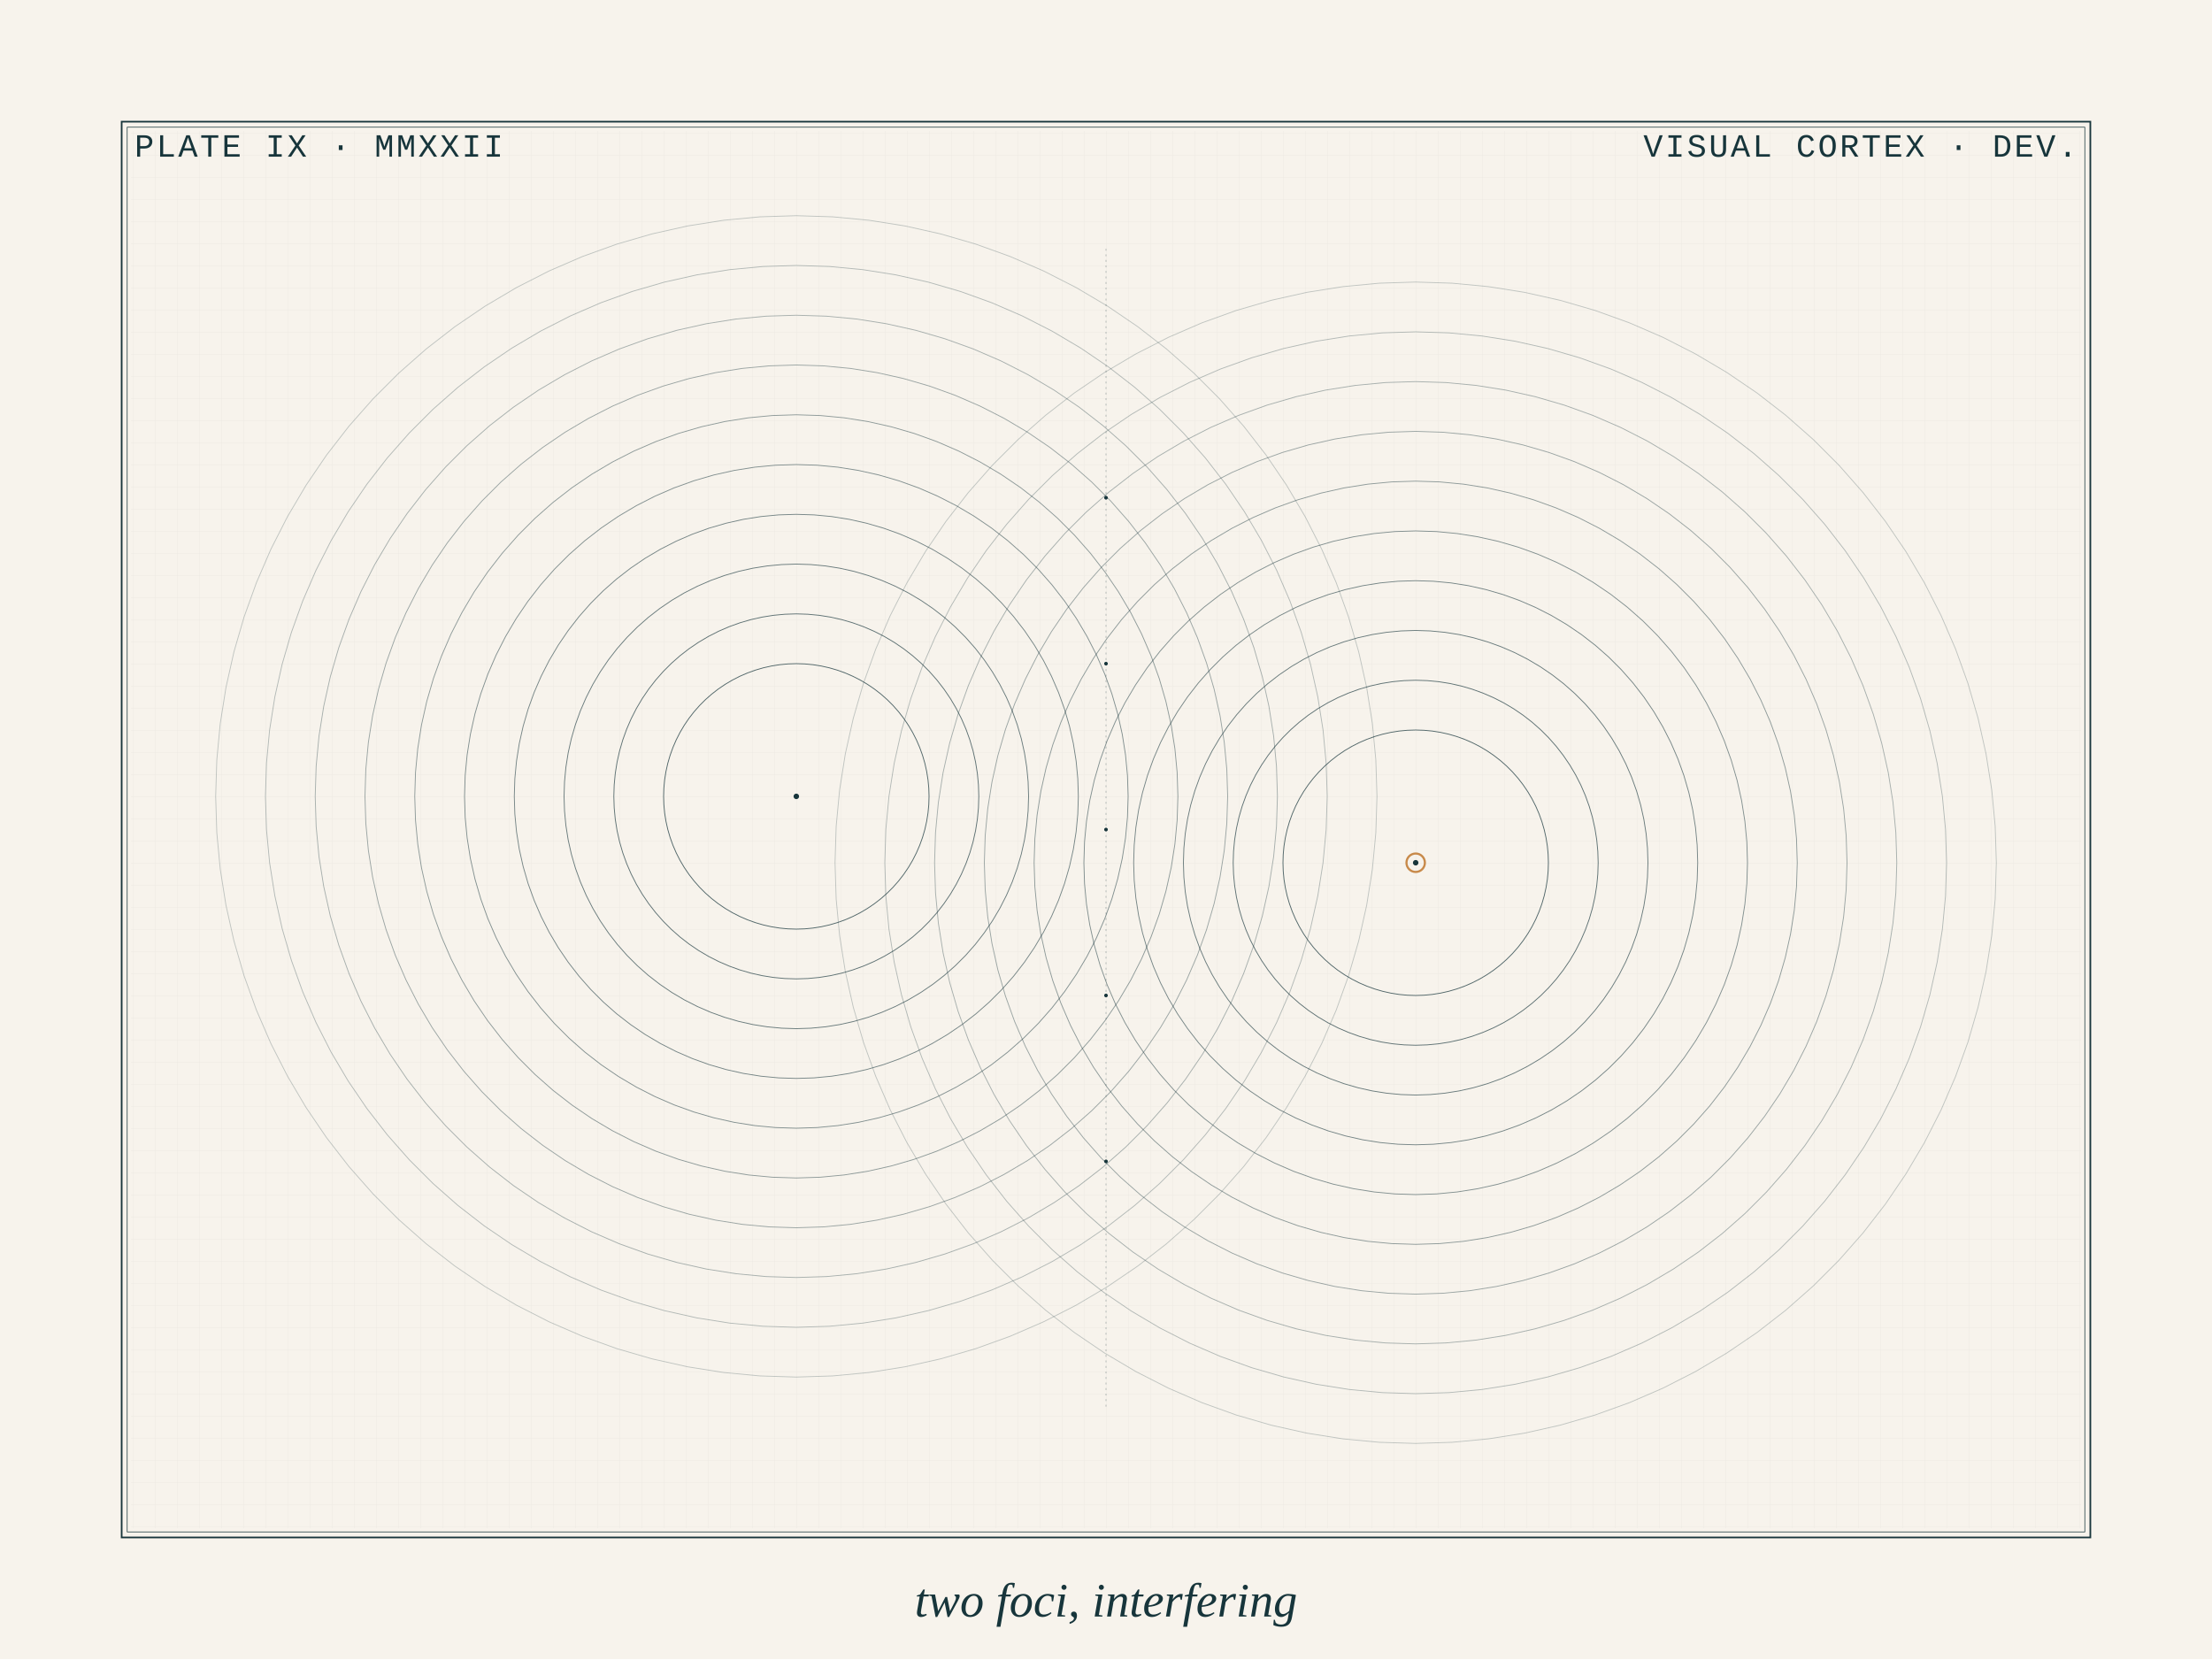
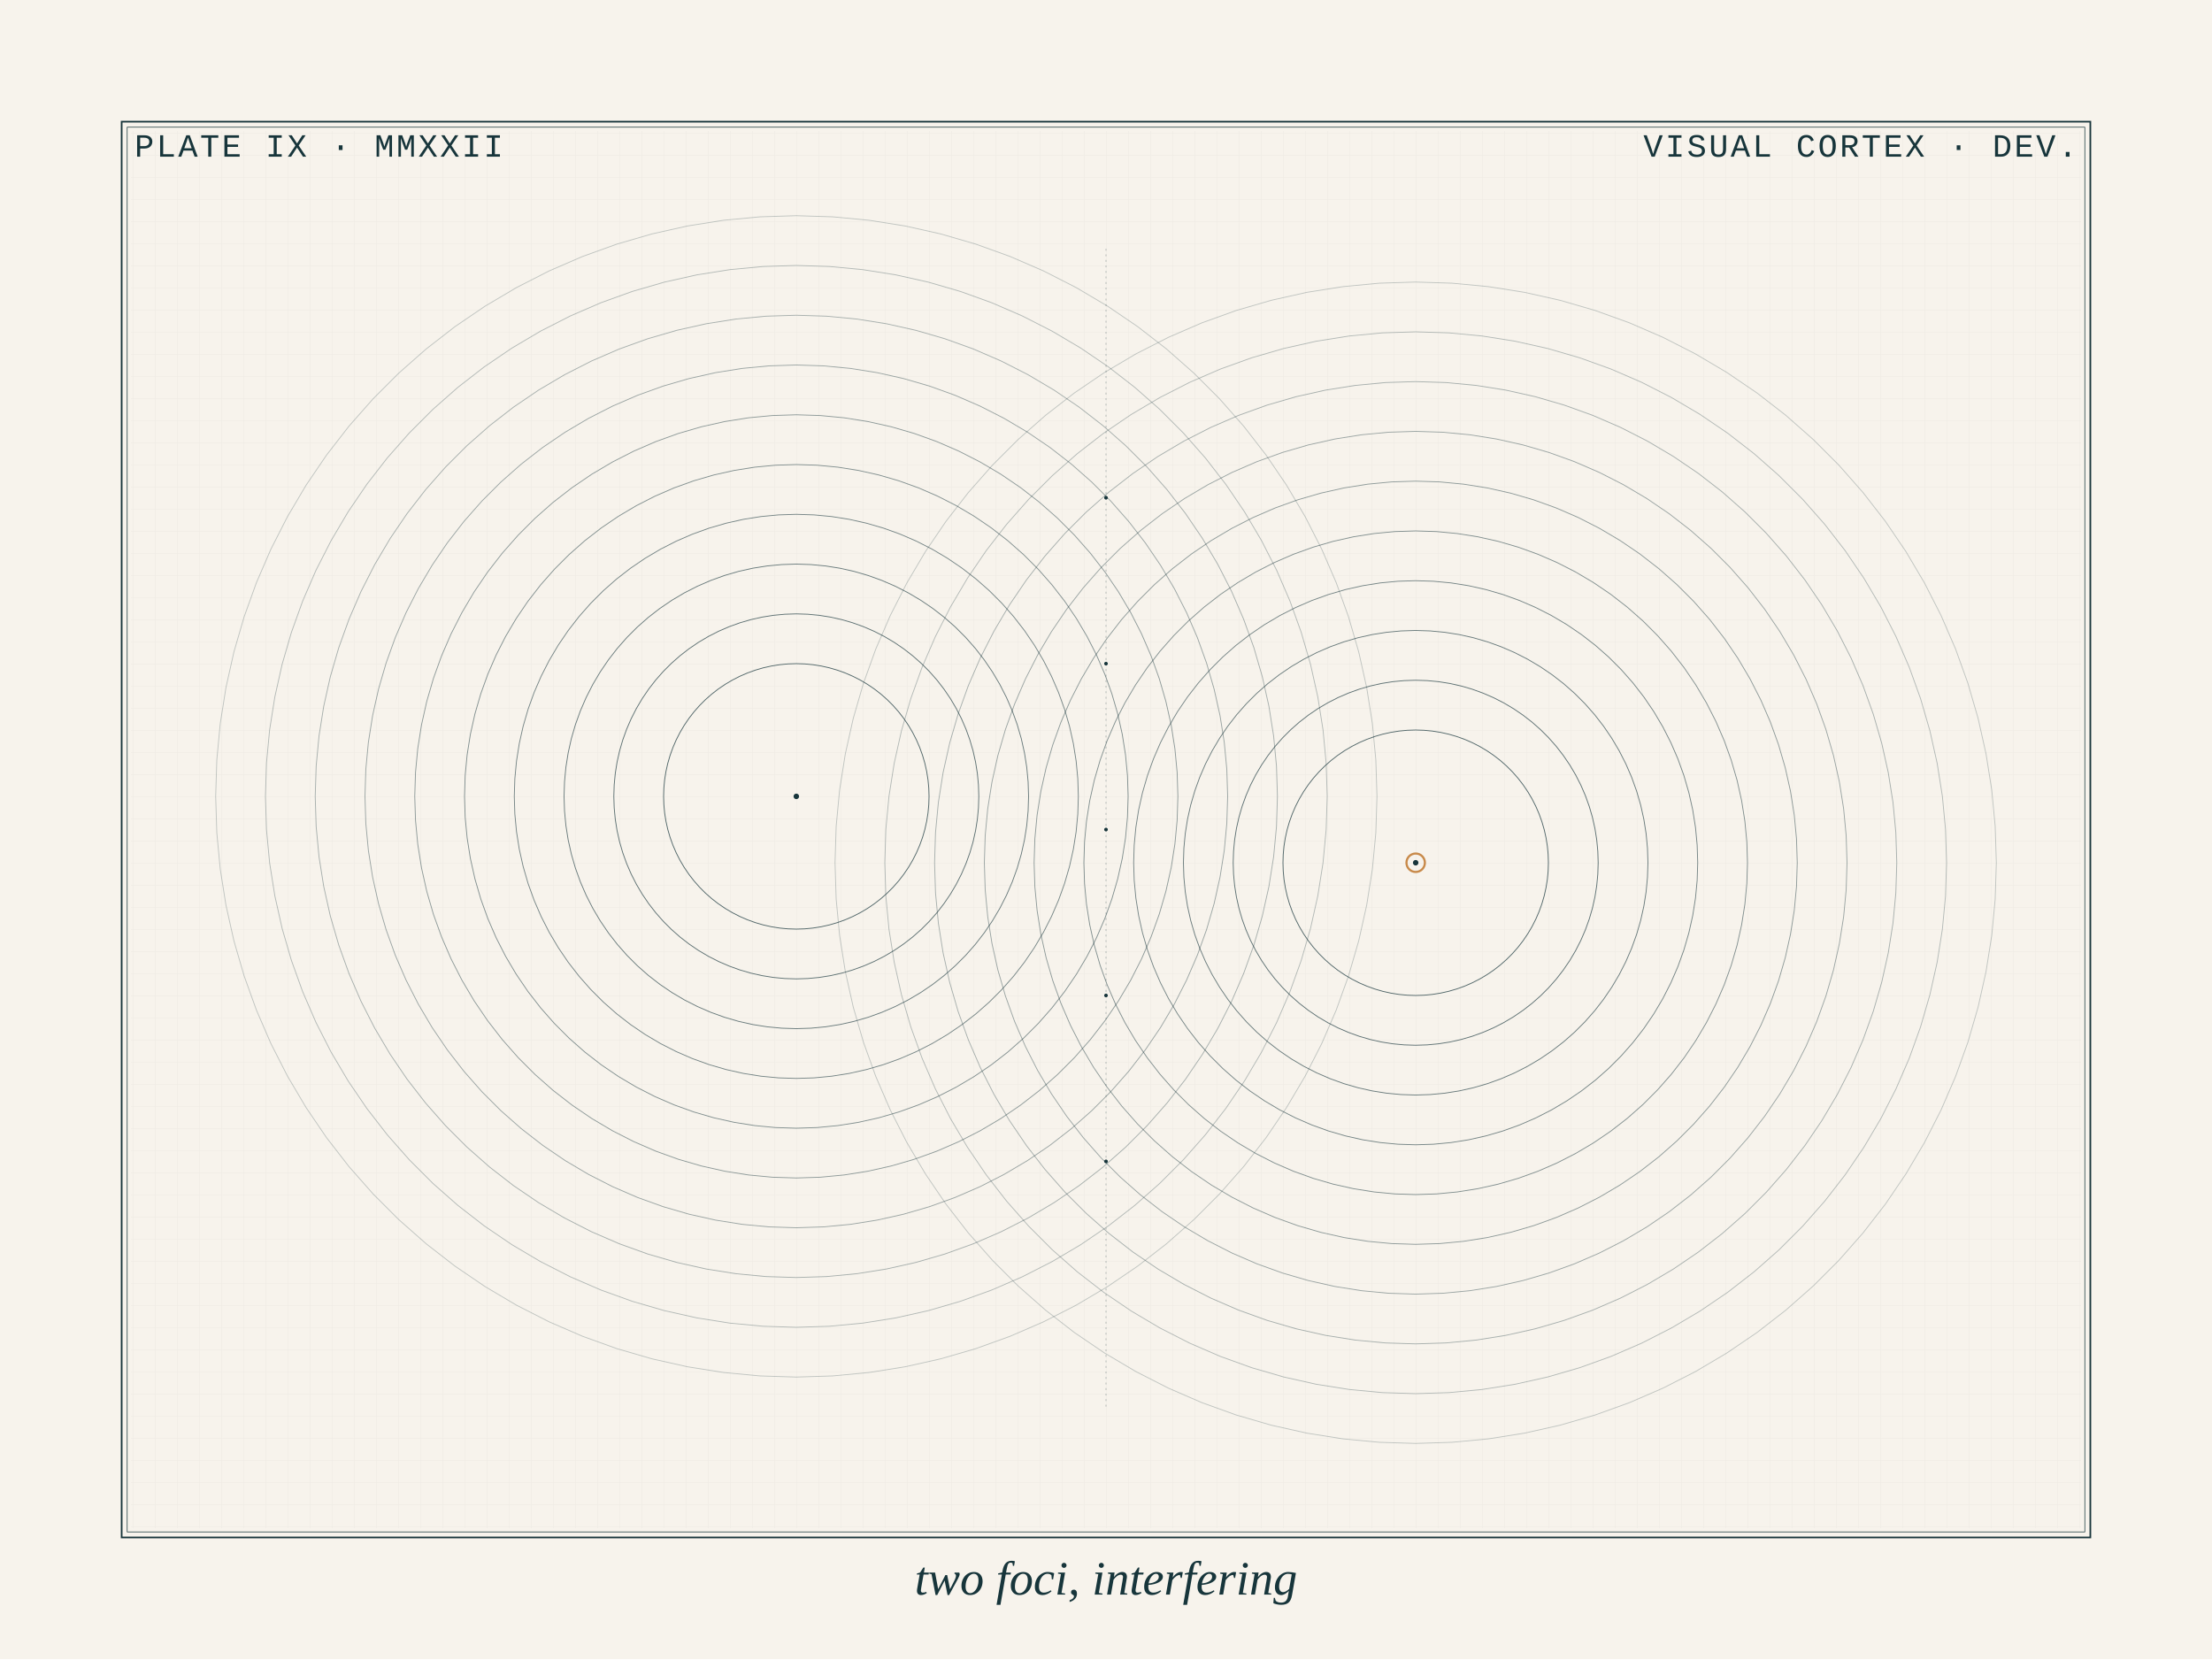
<svg xmlns="http://www.w3.org/2000/svg" viewBox="0 0 2400 1800" preserveAspectRatio="xMidYMid meet" style="background:#f7f3ec">
  <defs>
    <pattern id="ap-grid-p8" width="24" height="24" patternUnits="userSpaceOnUse">
      <path d="M24 0H0v24" fill="none" stroke="#17353b" stroke-width="0.63" opacity="0.07" />
    </pattern>
    <clipPath id="ap-clip-p8">
      <rect x="142" y="142" width="2116" height="1516" />
    </clipPath>
  </defs>
  <rect x="0" y="0" width="2400" height="1800" fill="#f7f3ec" />
  <rect x="132" y="132" width="2136" height="1536" fill="none" stroke="#17353b" stroke-width="1.8" />
  <rect x="138" y="138" width="2124" height="1524" fill="none" stroke="#17353b" stroke-width="0.72" />
  <rect x="142" y="142" width="2116" height="1516" fill="url(#ap-grid-p8)" />
  <g clip-path="url(#ap-clip-p8)">
    <polygon points="1008,864 1007.716,873.042 1006.865,882.048 1005.449,890.983 1003.476,899.811 1000.952,908.498 997.888,917.01 994.295,925.312 990.188,933.373 985.583,941.159 980.498,948.641 974.954,955.789 968.971,962.575 962.575,968.971 955.789,974.954 948.641,980.498 941.159,985.583 933.373,990.188 925.312,994.295 917.01,997.888 908.498,1000.952 899.811,1003.476 890.983,1005.449 882.048,1006.865 873.042,1007.716 864,1008 854.958,1007.716 845.952,1006.865 837.017,1005.449 828.189,1003.476 819.502,1000.952 810.99,997.888 802.688,994.295 794.627,990.188 786.841,985.583 779.359,980.498 772.211,974.954 765.425,968.971 759.029,962.575 753.046,955.789 747.502,948.641 742.417,941.159 737.812,933.373 733.705,925.312 730.112,917.01 727.048,908.498 724.524,899.811 722.551,890.983 721.135,882.048 720.284,873.042 720,864 720.284,854.958 721.135,845.952 722.551,837.017 724.524,828.189 727.048,819.502 730.112,810.99 733.705,802.688 737.812,794.627 742.417,786.841 747.502,779.359 753.046,772.211 759.029,765.425 765.425,759.029 772.211,753.046 779.359,747.502 786.841,742.417 794.627,737.812 802.688,733.705 810.99,730.112 819.502,727.048 828.189,724.524 837.017,722.551 845.952,721.135 854.958,720.284 864,720 873.042,720.284 882.048,721.135 890.983,722.551 899.811,724.524 908.498,727.048 917.01,730.112 925.312,733.705 933.373,737.812 941.159,742.417 948.641,747.502 955.789,753.046 962.575,759.029 968.971,765.425 974.954,772.211 980.498,779.359 985.583,786.841 990.188,794.627 994.295,802.688 997.888,810.99 1000.952,819.502 1003.476,828.189 1005.449,837.017 1006.865,845.952 1007.716,854.958" fill="none" stroke="#17353b" stroke-width="0.9" opacity="0.745" />
    <polygon points="1062,864 1061.609,876.433 1060.439,888.816 1058.493,901.102 1055.779,913.241 1052.309,925.185 1048.096,936.889 1043.156,948.304 1037.509,959.387 1031.177,970.094 1024.185,980.381 1016.562,990.21 1008.336,999.54 999.54,1008.336 990.21,1016.562 980.381,1024.185 970.094,1031.177 959.387,1037.509 948.304,1043.156 936.889,1048.096 925.185,1052.309 913.241,1055.779 901.102,1058.493 888.816,1060.439 876.433,1061.609 864,1062 851.567,1061.609 839.184,1060.439 826.898,1058.493 814.759,1055.779 802.815,1052.309 791.111,1048.096 779.696,1043.156 768.613,1037.509 757.906,1031.177 747.619,1024.185 737.79,1016.562 728.46,1008.336 719.664,999.54 711.438,990.21 703.815,980.381 696.823,970.094 690.491,959.387 684.844,948.304 679.904,936.889 675.691,925.185 672.221,913.241 669.507,901.102 667.561,888.816 666.391,876.433 666,864 666.391,851.567 667.561,839.184 669.507,826.898 672.221,814.759 675.691,802.815 679.904,791.111 684.844,779.696 690.491,768.613 696.823,757.906 703.815,747.619 711.438,737.79 719.664,728.46 728.46,719.664 737.79,711.438 747.619,703.815 757.906,696.823 768.613,690.491 779.696,684.844 791.111,679.904 802.815,675.691 814.759,672.221 826.898,669.507 839.184,667.561 851.567,666.391 864,666 876.433,666.391 888.816,667.561 901.102,669.507 913.241,672.221 925.185,675.691 936.889,679.904 948.304,684.844 959.387,690.491 970.094,696.823 980.381,703.815 990.21,711.438 999.54,719.664 1008.336,728.46 1016.562,737.79 1024.185,747.619 1031.177,757.906 1037.509,768.613 1043.156,779.696 1048.096,791.111 1052.309,802.815 1055.779,814.759 1058.493,826.898 1060.439,839.184 1061.609,851.567" fill="none" stroke="#17353b" stroke-width="0.9" opacity="0.69" />
    <polygon points="1116,864 1115.503,879.823 1114.013,895.584 1111.536,911.22 1108.083,926.67 1103.666,941.872 1098.304,956.767 1092.016,971.296 1084.829,985.402 1076.771,999.028 1067.872,1012.122 1058.169,1024.631 1047.7,1036.506 1036.506,1047.7 1024.631,1058.169 1012.122,1067.872 999.028,1076.771 985.402,1084.829 971.296,1092.016 956.767,1098.304 941.872,1103.666 926.67,1108.083 911.22,1111.536 895.584,1114.013 879.823,1115.503 864,1116 848.177,1115.503 832.416,1114.013 816.78,1111.536 801.33,1108.083 786.128,1103.666 771.233,1098.304 756.704,1092.016 742.598,1084.829 728.972,1076.771 715.878,1067.872 703.369,1058.169 691.494,1047.7 680.3,1036.506 669.831,1024.631 660.128,1012.122 651.229,999.028 643.171,985.402 635.984,971.296 629.696,956.767 624.334,941.872 619.917,926.67 616.464,911.22 613.987,895.584 612.497,879.823 612,864 612.497,848.177 613.987,832.416 616.464,816.78 619.917,801.33 624.334,786.128 629.696,771.233 635.984,756.704 643.171,742.598 651.229,728.972 660.128,715.878 669.831,703.369 680.3,691.494 691.494,680.3 703.369,669.831 715.878,660.128 728.972,651.229 742.598,643.171 756.704,635.984 771.233,629.696 786.128,624.334 801.33,619.917 816.78,616.464 832.416,613.987 848.177,612.497 864,612 879.823,612.497 895.584,613.987 911.22,616.464 926.67,619.917 941.872,624.334 956.767,629.696 971.296,635.984 985.402,643.171 999.028,651.229 1012.122,660.128 1024.631,669.831 1036.506,680.3 1047.7,691.494 1058.169,703.369 1067.872,715.878 1076.771,728.972 1084.829,742.598 1092.016,756.704 1098.304,771.233 1103.666,786.128 1108.083,801.33 1111.536,816.78 1114.013,832.416 1115.503,848.177" fill="none" stroke="#17353b" stroke-width="0.9" opacity="0.635" />
    <polygon points="1170,864 1169.396,883.214 1167.587,902.352 1164.58,921.339 1160.386,940.099 1155.023,958.559 1148.512,976.646 1140.877,994.288 1132.15,1011.417 1122.364,1027.963 1111.559,1043.862 1099.777,1059.052 1087.064,1073.471 1073.471,1087.064 1059.052,1099.777 1043.862,1111.559 1027.963,1122.364 1011.417,1132.15 994.288,1140.877 976.646,1148.512 958.559,1155.023 940.099,1160.386 921.339,1164.58 902.352,1167.587 883.214,1169.396 864,1170 844.786,1169.396 825.648,1167.587 806.661,1164.58 787.901,1160.386 769.441,1155.023 751.354,1148.512 733.712,1140.877 716.583,1132.15 700.037,1122.364 684.138,1111.559 668.948,1099.777 654.529,1087.064 640.936,1073.471 628.223,1059.052 616.441,1043.862 605.636,1027.963 595.85,1011.417 587.123,994.288 579.488,976.646 572.977,958.559 567.614,940.099 563.42,921.339 560.413,902.352 558.604,883.214 558,864 558.604,844.786 560.413,825.648 563.42,806.661 567.614,787.901 572.977,769.441 579.488,751.354 587.123,733.712 595.85,716.583 605.636,700.037 616.441,684.138 628.223,668.948 640.936,654.529 654.529,640.936 668.948,628.223 684.138,616.441 700.037,605.636 716.583,595.85 733.712,587.123 751.354,579.488 769.441,572.977 787.901,567.614 806.661,563.42 825.648,560.413 844.786,558.604 864,558 883.214,558.604 902.352,560.413 921.339,563.42 940.099,567.614 958.559,572.977 976.646,579.488 994.288,587.123 1011.417,595.85 1027.963,605.636 1043.862,616.441 1059.052,628.223 1073.471,640.936 1087.064,654.529 1099.777,668.948 1111.559,684.138 1122.364,700.037 1132.15,716.583 1140.877,733.712 1148.512,751.354 1155.023,769.441 1160.386,787.901 1164.58,806.661 1167.587,825.648 1169.396,844.786" fill="none" stroke="#17353b" stroke-width="0.9" opacity="0.58" />
    <polygon points="1224,864 1223.29,886.605 1221.161,909.12 1217.623,931.457 1212.69,953.528 1206.38,975.246 1198.72,996.525 1189.738,1017.281 1179.47,1037.431 1167.958,1056.898 1155.246,1075.603 1141.385,1093.473 1126.429,1110.437 1110.437,1126.429 1093.473,1141.385 1075.603,1155.246 1056.898,1167.958 1037.431,1179.47 1017.281,1189.738 996.525,1198.72 975.246,1206.38 953.528,1212.69 931.457,1217.623 909.12,1221.161 886.605,1223.29 864,1224 841.395,1223.29 818.88,1221.161 796.543,1217.623 774.472,1212.69 752.754,1206.38 731.475,1198.72 710.719,1189.738 690.569,1179.47 671.102,1167.958 652.397,1155.246 634.527,1141.385 617.563,1126.429 601.571,1110.437 586.615,1093.473 572.754,1075.603 560.042,1056.898 548.53,1037.431 538.262,1017.281 529.28,996.525 521.62,975.246 515.31,953.528 510.377,931.457 506.839,909.12 504.71,886.605 504,864 504.71,841.395 506.839,818.88 510.377,796.543 515.31,774.472 521.62,752.754 529.28,731.475 538.262,710.719 548.53,690.569 560.042,671.102 572.754,652.397 586.615,634.527 601.571,617.563 617.563,601.571 634.527,586.615 652.397,572.754 671.102,560.042 690.569,548.53 710.719,538.262 731.475,529.28 752.754,521.62 774.472,515.31 796.543,510.377 818.88,506.839 841.395,504.71 864,504 886.605,504.71 909.12,506.839 931.457,510.377 953.528,515.31 975.246,521.62 996.525,529.28 1017.281,538.262 1037.431,548.53 1056.898,560.042 1075.603,572.754 1093.473,586.615 1110.437,601.571 1126.429,617.563 1141.385,634.527 1155.246,652.397 1167.958,671.102 1179.47,690.569 1189.738,710.719 1198.72,731.475 1206.38,752.754 1212.69,774.472 1217.623,796.543 1221.161,818.88 1223.29,841.395" fill="none" stroke="#17353b" stroke-width="0.9" opacity="0.525" />
    <polygon points="1278,864 1277.183,889.995 1274.735,915.888 1270.667,941.576 1264.993,966.958 1257.737,991.933 1248.927,1016.404 1238.598,1040.273 1226.791,1063.446 1213.552,1085.832 1198.933,1107.343 1182.992,1127.894 1165.793,1147.403 1147.403,1165.793 1127.894,1182.992 1107.343,1198.933 1085.832,1213.552 1063.446,1226.791 1040.273,1238.598 1016.404,1248.927 991.933,1257.737 966.958,1264.993 941.576,1270.667 915.888,1274.735 889.995,1277.183 864,1278 838.005,1277.183 812.112,1274.735 786.424,1270.667 761.042,1264.993 736.067,1257.737 711.596,1248.927 687.727,1238.598 664.554,1226.791 642.168,1213.552 620.657,1198.933 600.106,1182.992 580.597,1165.793 562.207,1147.403 545.008,1127.894 529.067,1107.343 514.448,1085.832 501.209,1063.446 489.402,1040.273 479.073,1016.404 470.263,991.933 463.007,966.958 457.333,941.576 453.265,915.888 450.817,889.995 450,864 450.817,838.005 453.265,812.112 457.333,786.424 463.007,761.042 470.263,736.067 479.073,711.596 489.402,687.727 501.209,664.554 514.448,642.168 529.067,620.657 545.008,600.106 562.207,580.597 580.597,562.207 600.106,545.008 620.657,529.067 642.168,514.448 664.554,501.209 687.727,489.402 711.596,479.073 736.067,470.263 761.042,463.007 786.424,457.333 812.112,453.265 838.005,450.817 864,450 889.995,450.817 915.888,453.265 941.576,457.333 966.958,463.007 991.933,470.263 1016.404,479.073 1040.273,489.402 1063.446,501.209 1085.832,514.448 1107.343,529.067 1127.894,545.008 1147.403,562.207 1165.793,580.597 1182.992,600.106 1198.933,620.657 1213.552,642.168 1226.791,664.554 1238.598,687.727 1248.927,711.596 1257.737,736.067 1264.993,761.042 1270.667,786.424 1274.735,812.112 1277.183,838.005" fill="none" stroke="#17353b" stroke-width="0.9" opacity="0.47" />
    <polygon points="1332,864 1331.077,893.386 1328.31,922.656 1323.71,951.694 1317.297,980.387 1309.094,1008.62 1299.135,1036.282 1287.459,1063.265 1274.112,1089.461 1259.145,1114.767 1242.62,1139.083 1224.6,1162.314 1205.157,1184.368 1184.368,1205.157 1162.314,1224.6 1139.083,1242.62 1114.767,1259.145 1089.461,1274.112 1063.265,1287.459 1036.282,1299.135 1008.62,1309.094 980.387,1317.297 951.694,1323.71 922.656,1328.31 893.386,1331.077 864,1332 834.614,1331.077 805.344,1328.31 776.306,1323.71 747.613,1317.297 719.38,1309.094 691.718,1299.135 664.735,1287.459 638.539,1274.112 613.233,1259.145 588.917,1242.62 565.686,1224.6 543.632,1205.157 522.843,1184.368 503.4,1162.314 485.38,1139.083 468.855,1114.767 453.888,1089.461 440.541,1063.265 428.865,1036.282 418.906,1008.62 410.703,980.387 404.29,951.694 399.69,922.656 396.923,893.386 396,864 396.923,834.614 399.69,805.344 404.29,776.306 410.703,747.613 418.906,719.38 428.865,691.718 440.541,664.735 453.888,638.539 468.855,613.233 485.38,588.917 503.4,565.686 522.843,543.632 543.632,522.843 565.686,503.4 588.917,485.38 613.233,468.855 638.539,453.888 664.735,440.541 691.718,428.865 719.38,418.906 747.613,410.703 776.306,404.29 805.344,399.69 834.614,396.923 864,396 893.386,396.923 922.656,399.69 951.694,404.29 980.387,410.703 1008.62,418.906 1036.282,428.865 1063.265,440.541 1089.461,453.888 1114.767,468.855 1139.083,485.38 1162.314,503.4 1184.368,522.843 1205.157,543.632 1224.6,565.686 1242.62,588.917 1259.145,613.233 1274.112,638.539 1287.459,664.735 1299.135,691.718 1309.094,719.38 1317.297,747.613 1323.71,776.306 1328.31,805.344 1331.077,834.614" fill="none" stroke="#17353b" stroke-width="0.9" opacity="0.415" />
    <polygon points="1386,864 1384.97,896.777 1381.884,929.424 1376.754,961.813 1369.6,993.816 1360.452,1025.307 1349.343,1056.161 1336.32,1086.257 1321.432,1115.475 1304.739,1143.702 1286.307,1170.824 1266.208,1196.735 1244.522,1221.334 1221.334,1244.522 1196.735,1266.208 1170.824,1286.307 1143.702,1304.739 1115.475,1321.432 1086.257,1336.32 1056.161,1349.343 1025.307,1360.452 993.816,1369.6 961.813,1376.754 929.424,1381.884 896.777,1384.97 864,1386 831.223,1384.97 798.576,1381.884 766.187,1376.754 734.184,1369.6 702.693,1360.452 671.839,1349.343 641.743,1336.32 612.525,1321.432 584.298,1304.739 557.176,1286.307 531.265,1266.208 506.666,1244.522 483.478,1221.334 461.792,1196.735 441.693,1170.824 423.261,1143.702 406.568,1115.475 391.68,1086.257 378.657,1056.161 367.548,1025.307 358.4,993.816 351.246,961.813 346.116,929.424 343.03,896.777 342,864 343.03,831.223 346.116,798.576 351.246,766.187 358.4,734.184 367.548,702.693 378.657,671.839 391.68,641.743 406.568,612.525 423.261,584.298 441.693,557.176 461.792,531.265 483.478,506.666 506.666,483.478 531.265,461.792 557.176,441.693 584.298,423.261 612.525,406.568 641.743,391.68 671.839,378.657 702.693,367.548 734.184,358.4 766.187,351.246 798.576,346.116 831.223,343.03 864,342 896.777,343.03 929.424,346.116 961.813,351.246 993.816,358.4 1025.307,367.548 1056.161,378.657 1086.257,391.68 1115.475,406.568 1143.702,423.261 1170.824,441.693 1196.735,461.792 1221.334,483.478 1244.522,506.666 1266.208,531.265 1286.307,557.176 1304.739,584.298 1321.432,612.525 1336.32,641.743 1349.343,671.839 1360.452,702.693 1369.6,734.184 1376.754,766.187 1381.884,798.576 1384.97,831.223" fill="none" stroke="#17353b" stroke-width="0.9" opacity="0.36" />
    <polygon points="1440,864 1438.863,900.167 1435.458,936.192 1429.797,971.932 1421.904,1007.245 1411.809,1041.994 1399.551,1076.04 1385.18,1109.249 1368.753,1141.49 1350.333,1172.636 1329.994,1202.564 1307.816,1231.156 1283.886,1258.299 1258.299,1283.886 1231.156,1307.816 1202.564,1329.994 1172.636,1350.333 1141.49,1368.753 1109.249,1385.18 1076.04,1399.551 1041.994,1411.809 1007.245,1421.904 971.932,1429.797 936.192,1435.458 900.167,1438.863 864,1440 827.833,1438.863 791.808,1435.458 756.068,1429.797 720.755,1421.904 686.006,1411.809 651.96,1399.551 618.751,1385.18 586.51,1368.753 555.364,1350.333 525.436,1329.994 496.844,1307.816 469.701,1283.886 444.114,1258.299 420.184,1231.156 398.006,1202.564 377.667,1172.636 359.247,1141.49 342.82,1109.249 328.449,1076.04 316.191,1041.994 306.096,1007.245 298.203,971.932 292.542,936.192 289.137,900.167 288,864 289.137,827.833 292.542,791.808 298.203,756.068 306.096,720.755 316.191,686.006 328.449,651.96 342.82,618.751 359.247,586.51 377.667,555.364 398.006,525.436 420.184,496.844 444.114,469.701 469.701,444.114 496.844,420.184 525.436,398.006 555.364,377.667 586.51,359.247 618.751,342.82 651.96,328.449 686.006,316.191 720.755,306.096 756.068,298.203 791.808,292.542 827.833,289.137 864,288 900.167,289.137 936.192,292.542 971.932,298.203 1007.245,306.096 1041.994,316.191 1076.04,328.449 1109.249,342.82 1141.49,359.247 1172.636,377.667 1202.564,398.006 1231.156,420.184 1258.299,444.114 1283.886,469.701 1307.816,496.844 1329.994,525.436 1350.333,555.364 1368.753,586.51 1385.18,618.751 1399.551,651.96 1411.809,686.006 1421.904,720.755 1429.797,756.068 1435.458,791.808 1438.863,827.833" fill="none" stroke="#17353b" stroke-width="0.9" opacity="0.305" />
    <polygon points="1494,864 1492.757,903.558 1489.032,942.96 1482.841,982.05 1474.207,1020.675 1463.166,1058.681 1449.759,1095.918 1434.041,1132.241 1416.073,1167.505 1395.927,1201.571 1373.681,1234.305 1349.423,1265.577 1323.25,1295.265 1295.265,1323.25 1265.577,1349.423 1234.305,1373.681 1201.571,1395.927 1167.505,1416.073 1132.241,1434.041 1095.918,1449.759 1058.681,1463.166 1020.675,1474.207 982.05,1482.841 942.96,1489.032 903.558,1492.757 864,1494 824.442,1492.757 785.04,1489.032 745.95,1482.841 707.325,1474.207 669.319,1463.166 632.082,1449.759 595.759,1434.041 560.495,1416.073 526.429,1395.927 493.695,1373.681 462.423,1349.423 432.735,1323.25 404.75,1295.265 378.577,1265.577 354.319,1234.305 332.073,1201.571 311.927,1167.505 293.959,1132.241 278.241,1095.918 264.834,1058.681 253.793,1020.675 245.159,982.05 238.968,942.96 235.243,903.558 234,864 235.243,824.442 238.968,785.04 245.159,745.95 253.793,707.325 264.834,669.319 278.241,632.082 293.959,595.759 311.927,560.495 332.073,526.429 354.319,493.695 378.577,462.423 404.75,432.735 432.735,404.75 462.423,378.577 493.695,354.319 526.429,332.073 560.495,311.927 595.759,293.959 632.082,278.241 669.319,264.834 707.325,253.793 745.95,245.159 785.04,238.968 824.442,235.243 864,234 903.558,235.243 942.96,238.968 982.05,245.159 1020.675,253.793 1058.681,264.834 1095.918,278.241 1132.241,293.959 1167.505,311.927 1201.571,332.073 1234.305,354.319 1265.577,378.577 1295.265,404.75 1323.25,432.735 1349.423,462.423 1373.681,493.695 1395.927,526.429 1416.073,560.495 1434.041,595.759 1449.759,632.082 1463.166,669.319 1474.207,707.325 1482.841,745.95 1489.032,785.04 1492.757,824.442" fill="none" stroke="#17353b" stroke-width="0.9" opacity="0.25" />
    <polygon points="1680,936 1679.716,945.042 1678.865,954.048 1677.449,962.983 1675.476,971.811 1672.952,980.498 1669.888,989.01 1666.295,997.312 1662.188,1005.373 1657.583,1013.159 1652.498,1020.641 1646.954,1027.789 1640.971,1034.575 1634.575,1040.971 1627.789,1046.954 1620.641,1052.498 1613.159,1057.583 1605.373,1062.188 1597.312,1066.295 1589.01,1069.888 1580.498,1072.952 1571.811,1075.476 1562.983,1077.449 1554.048,1078.865 1545.042,1079.716 1536,1080 1526.958,1079.716 1517.952,1078.865 1509.017,1077.449 1500.189,1075.476 1491.502,1072.952 1482.99,1069.888 1474.688,1066.295 1466.627,1062.188 1458.841,1057.583 1451.359,1052.498 1444.211,1046.954 1437.425,1040.971 1431.029,1034.575 1425.046,1027.789 1419.502,1020.641 1414.417,1013.159 1409.812,1005.373 1405.705,997.312 1402.112,989.01 1399.048,980.498 1396.524,971.811 1394.551,962.983 1393.135,954.048 1392.284,945.042 1392,936 1392.284,926.958 1393.135,917.952 1394.551,909.017 1396.524,900.189 1399.048,891.502 1402.112,882.99 1405.705,874.688 1409.812,866.627 1414.417,858.841 1419.502,851.359 1425.046,844.211 1431.029,837.425 1437.425,831.029 1444.211,825.046 1451.359,819.502 1458.841,814.417 1466.627,809.812 1474.688,805.705 1482.99,802.112 1491.502,799.048 1500.189,796.524 1509.017,794.551 1517.952,793.135 1526.958,792.284 1536,792 1545.042,792.284 1554.048,793.135 1562.983,794.551 1571.811,796.524 1580.498,799.048 1589.01,802.112 1597.312,805.705 1605.373,809.812 1613.159,814.417 1620.641,819.502 1627.789,825.046 1634.575,831.029 1640.971,837.425 1646.954,844.211 1652.498,851.359 1657.583,858.841 1662.188,866.627 1666.295,874.688 1669.888,882.99 1672.952,891.502 1675.476,900.189 1677.449,909.017 1678.865,917.952 1679.716,926.958" fill="none" stroke="#17353b" stroke-width="0.9" opacity="0.745" />
    <polygon points="1734,936 1733.609,948.433 1732.439,960.816 1730.493,973.102 1727.779,985.241 1724.309,997.185 1720.096,1008.889 1715.156,1020.304 1709.509,1031.387 1703.177,1042.094 1696.185,1052.381 1688.562,1062.21 1680.336,1071.54 1671.54,1080.336 1662.21,1088.562 1652.381,1096.185 1642.094,1103.177 1631.387,1109.509 1620.304,1115.156 1608.889,1120.096 1597.185,1124.309 1585.241,1127.779 1573.102,1130.493 1560.816,1132.439 1548.433,1133.609 1536,1134 1523.567,1133.609 1511.184,1132.439 1498.898,1130.493 1486.759,1127.779 1474.815,1124.309 1463.111,1120.096 1451.696,1115.156 1440.613,1109.509 1429.906,1103.177 1419.619,1096.185 1409.79,1088.562 1400.46,1080.336 1391.664,1071.54 1383.438,1062.21 1375.815,1052.381 1368.823,1042.094 1362.491,1031.387 1356.844,1020.304 1351.904,1008.889 1347.691,997.185 1344.221,985.241 1341.507,973.102 1339.561,960.816 1338.391,948.433 1338,936 1338.391,923.567 1339.561,911.184 1341.507,898.898 1344.221,886.759 1347.691,874.815 1351.904,863.111 1356.844,851.696 1362.491,840.613 1368.823,829.906 1375.815,819.619 1383.438,809.79 1391.664,800.46 1400.46,791.664 1409.79,783.438 1419.619,775.815 1429.906,768.823 1440.613,762.491 1451.696,756.844 1463.111,751.904 1474.815,747.691 1486.759,744.221 1498.898,741.507 1511.184,739.561 1523.567,738.391 1536,738 1548.433,738.391 1560.816,739.561 1573.102,741.507 1585.241,744.221 1597.185,747.691 1608.889,751.904 1620.304,756.844 1631.387,762.491 1642.094,768.823 1652.381,775.815 1662.21,783.438 1671.54,791.664 1680.336,800.46 1688.562,809.79 1696.185,819.619 1703.177,829.906 1709.509,840.613 1715.156,851.696 1720.096,863.111 1724.309,874.815 1727.779,886.759 1730.493,898.898 1732.439,911.184 1733.609,923.567" fill="none" stroke="#17353b" stroke-width="0.9" opacity="0.69" />
    <polygon points="1788,936 1787.503,951.823 1786.013,967.584 1783.536,983.22 1780.083,998.67 1775.666,1013.872 1770.304,1028.767 1764.016,1043.296 1756.829,1057.402 1748.771,1071.028 1739.872,1084.122 1730.169,1096.631 1719.7,1108.506 1708.506,1119.7 1696.631,1130.169 1684.122,1139.872 1671.028,1148.771 1657.402,1156.829 1643.296,1164.016 1628.767,1170.304 1613.872,1175.666 1598.67,1180.083 1583.22,1183.536 1567.584,1186.013 1551.823,1187.503 1536,1188 1520.177,1187.503 1504.416,1186.013 1488.78,1183.536 1473.33,1180.083 1458.128,1175.666 1443.233,1170.304 1428.704,1164.016 1414.598,1156.829 1400.972,1148.771 1387.878,1139.872 1375.369,1130.169 1363.494,1119.7 1352.3,1108.506 1341.831,1096.631 1332.128,1084.122 1323.229,1071.028 1315.171,1057.402 1307.984,1043.296 1301.696,1028.767 1296.334,1013.872 1291.917,998.67 1288.464,983.22 1285.987,967.584 1284.497,951.823 1284,936 1284.497,920.177 1285.987,904.416 1288.464,888.78 1291.917,873.33 1296.334,858.128 1301.696,843.233 1307.984,828.704 1315.171,814.598 1323.229,800.972 1332.128,787.878 1341.831,775.369 1352.3,763.494 1363.494,752.3 1375.369,741.831 1387.878,732.128 1400.972,723.229 1414.598,715.171 1428.704,707.984 1443.233,701.696 1458.128,696.334 1473.33,691.917 1488.78,688.464 1504.416,685.987 1520.177,684.497 1536,684 1551.823,684.497 1567.584,685.987 1583.22,688.464 1598.67,691.917 1613.872,696.334 1628.767,701.696 1643.296,707.984 1657.402,715.171 1671.028,723.229 1684.122,732.128 1696.631,741.831 1708.506,752.3 1719.7,763.494 1730.169,775.369 1739.872,787.878 1748.771,800.972 1756.829,814.598 1764.016,828.704 1770.304,843.233 1775.666,858.128 1780.083,873.33 1783.536,888.78 1786.013,904.416 1787.503,920.177" fill="none" stroke="#17353b" stroke-width="0.9" opacity="0.635" />
    <polygon points="1842,936 1841.396,955.214 1839.587,974.352 1836.58,993.339 1832.386,1012.099 1827.023,1030.559 1820.512,1048.646 1812.877,1066.288 1804.15,1083.417 1794.364,1099.963 1783.559,1115.862 1771.777,1131.052 1759.064,1145.471 1745.471,1159.064 1731.052,1171.777 1715.862,1183.559 1699.963,1194.364 1683.417,1204.15 1666.288,1212.877 1648.646,1220.512 1630.559,1227.023 1612.099,1232.386 1593.339,1236.58 1574.352,1239.587 1555.214,1241.396 1536,1242 1516.786,1241.396 1497.648,1239.587 1478.661,1236.58 1459.901,1232.386 1441.441,1227.023 1423.354,1220.512 1405.712,1212.877 1388.583,1204.15 1372.037,1194.364 1356.138,1183.559 1340.948,1171.777 1326.529,1159.064 1312.936,1145.471 1300.223,1131.052 1288.441,1115.862 1277.636,1099.963 1267.85,1083.417 1259.123,1066.288 1251.488,1048.646 1244.977,1030.559 1239.614,1012.099 1235.42,993.339 1232.413,974.352 1230.604,955.214 1230,936 1230.604,916.786 1232.413,897.648 1235.42,878.661 1239.614,859.901 1244.977,841.441 1251.488,823.354 1259.123,805.712 1267.85,788.583 1277.636,772.037 1288.441,756.138 1300.223,740.948 1312.936,726.529 1326.529,712.936 1340.948,700.223 1356.138,688.441 1372.037,677.636 1388.583,667.85 1405.712,659.123 1423.354,651.488 1441.441,644.977 1459.901,639.614 1478.661,635.42 1497.648,632.413 1516.786,630.604 1536,630 1555.214,630.604 1574.352,632.413 1593.339,635.42 1612.099,639.614 1630.559,644.977 1648.646,651.488 1666.288,659.123 1683.417,667.85 1699.963,677.636 1715.862,688.441 1731.052,700.223 1745.471,712.936 1759.064,726.529 1771.777,740.948 1783.559,756.138 1794.364,772.037 1804.15,788.583 1812.877,805.712 1820.512,823.354 1827.023,841.441 1832.386,859.901 1836.58,878.661 1839.587,897.648 1841.396,916.786" fill="none" stroke="#17353b" stroke-width="0.9" opacity="0.58" />
    <polygon points="1896,936 1895.29,958.605 1893.161,981.12 1889.623,1003.457 1884.69,1025.528 1878.38,1047.246 1870.72,1068.525 1861.738,1089.281 1851.47,1109.431 1839.958,1128.898 1827.246,1147.603 1813.385,1165.473 1798.429,1182.437 1782.437,1198.429 1765.473,1213.385 1747.603,1227.246 1728.898,1239.958 1709.431,1251.47 1689.281,1261.738 1668.525,1270.72 1647.246,1278.38 1625.528,1284.69 1603.457,1289.623 1581.12,1293.161 1558.605,1295.29 1536,1296 1513.395,1295.29 1490.88,1293.161 1468.543,1289.623 1446.472,1284.69 1424.754,1278.38 1403.475,1270.72 1382.719,1261.738 1362.569,1251.47 1343.102,1239.958 1324.397,1227.246 1306.527,1213.385 1289.563,1198.429 1273.571,1182.437 1258.615,1165.473 1244.754,1147.603 1232.042,1128.898 1220.53,1109.431 1210.262,1089.281 1201.28,1068.525 1193.62,1047.246 1187.31,1025.528 1182.377,1003.457 1178.839,981.12 1176.71,958.605 1176,936 1176.71,913.395 1178.839,890.88 1182.377,868.543 1187.31,846.472 1193.62,824.754 1201.28,803.475 1210.262,782.719 1220.53,762.569 1232.042,743.102 1244.754,724.397 1258.615,706.527 1273.571,689.563 1289.563,673.571 1306.527,658.615 1324.397,644.754 1343.102,632.042 1362.569,620.53 1382.719,610.262 1403.475,601.28 1424.754,593.62 1446.472,587.31 1468.543,582.377 1490.88,578.839 1513.395,576.71 1536,576 1558.605,576.71 1581.12,578.839 1603.457,582.377 1625.528,587.31 1647.246,593.62 1668.525,601.28 1689.281,610.262 1709.431,620.53 1728.898,632.042 1747.603,644.754 1765.473,658.615 1782.437,673.571 1798.429,689.563 1813.385,706.527 1827.246,724.397 1839.958,743.102 1851.47,762.569 1861.738,782.719 1870.72,803.475 1878.38,824.754 1884.69,846.472 1889.623,868.543 1893.161,890.88 1895.29,913.395" fill="none" stroke="#17353b" stroke-width="0.9" opacity="0.525" />
    <polygon points="1950,936 1949.183,961.995 1946.735,987.888 1942.667,1013.576 1936.993,1038.958 1929.737,1063.933 1920.927,1088.404 1910.598,1112.273 1898.791,1135.446 1885.552,1157.832 1870.933,1179.343 1854.992,1199.894 1837.793,1219.403 1819.403,1237.793 1799.894,1254.992 1779.343,1270.933 1757.832,1285.552 1735.446,1298.791 1712.273,1310.598 1688.404,1320.927 1663.933,1329.737 1638.958,1336.993 1613.576,1342.667 1587.888,1346.735 1561.995,1349.183 1536,1350 1510.005,1349.183 1484.112,1346.735 1458.424,1342.667 1433.042,1336.993 1408.067,1329.737 1383.596,1320.927 1359.727,1310.598 1336.554,1298.791 1314.168,1285.552 1292.657,1270.933 1272.106,1254.992 1252.597,1237.793 1234.207,1219.403 1217.008,1199.894 1201.067,1179.343 1186.448,1157.832 1173.209,1135.446 1161.402,1112.273 1151.073,1088.404 1142.263,1063.933 1135.007,1038.958 1129.333,1013.576 1125.265,987.888 1122.817,961.995 1122,936 1122.817,910.005 1125.265,884.112 1129.333,858.424 1135.007,833.042 1142.263,808.067 1151.073,783.596 1161.402,759.727 1173.209,736.554 1186.448,714.168 1201.067,692.657 1217.008,672.106 1234.207,652.597 1252.597,634.207 1272.106,617.008 1292.657,601.067 1314.168,586.448 1336.554,573.209 1359.727,561.402 1383.596,551.073 1408.067,542.263 1433.042,535.007 1458.424,529.333 1484.112,525.265 1510.005,522.817 1536,522 1561.995,522.817 1587.888,525.265 1613.576,529.333 1638.958,535.007 1663.933,542.263 1688.404,551.073 1712.273,561.402 1735.446,573.209 1757.832,586.448 1779.343,601.067 1799.894,617.008 1819.403,634.207 1837.793,652.597 1854.992,672.106 1870.933,692.657 1885.552,714.168 1898.791,736.554 1910.598,759.727 1920.927,783.596 1929.737,808.067 1936.993,833.042 1942.667,858.424 1946.735,884.112 1949.183,910.005" fill="none" stroke="#17353b" stroke-width="0.9" opacity="0.47" />
    <polygon points="2004,936 2003.077,965.386 2000.31,994.656 1995.71,1023.694 1989.297,1052.387 1981.094,1080.62 1971.135,1108.282 1959.459,1135.265 1946.112,1161.461 1931.145,1186.767 1914.62,1211.083 1896.6,1234.314 1877.157,1256.368 1856.368,1277.157 1834.314,1296.6 1811.083,1314.62 1786.767,1331.145 1761.461,1346.112 1735.265,1359.459 1708.282,1371.135 1680.62,1381.094 1652.387,1389.297 1623.694,1395.71 1594.656,1400.31 1565.386,1403.077 1536,1404 1506.614,1403.077 1477.344,1400.31 1448.306,1395.71 1419.613,1389.297 1391.38,1381.094 1363.718,1371.135 1336.735,1359.459 1310.539,1346.112 1285.233,1331.145 1260.917,1314.62 1237.686,1296.6 1215.632,1277.157 1194.843,1256.368 1175.4,1234.314 1157.38,1211.083 1140.855,1186.767 1125.888,1161.461 1112.541,1135.265 1100.865,1108.282 1090.906,1080.62 1082.703,1052.387 1076.29,1023.694 1071.69,994.656 1068.923,965.386 1068,936 1068.923,906.614 1071.69,877.344 1076.29,848.306 1082.703,819.613 1090.906,791.38 1100.865,763.718 1112.541,736.735 1125.888,710.539 1140.855,685.233 1157.38,660.917 1175.4,637.686 1194.843,615.632 1215.632,594.843 1237.686,575.4 1260.917,557.38 1285.233,540.855 1310.539,525.888 1336.735,512.541 1363.718,500.865 1391.38,490.906 1419.613,482.703 1448.306,476.29 1477.344,471.69 1506.614,468.923 1536,468 1565.386,468.923 1594.656,471.69 1623.694,476.29 1652.387,482.703 1680.62,490.906 1708.282,500.865 1735.265,512.541 1761.461,525.888 1786.767,540.855 1811.083,557.38 1834.314,575.4 1856.368,594.843 1877.157,615.632 1896.6,637.686 1914.62,660.917 1931.145,685.233 1946.112,710.539 1959.459,736.735 1971.135,763.718 1981.094,791.38 1989.297,819.613 1995.71,848.306 2000.31,877.344 2003.077,906.614" fill="none" stroke="#17353b" stroke-width="0.9" opacity="0.415" />
    <polygon points="2058,936 2056.97,968.777 2053.884,1001.424 2048.754,1033.813 2041.6,1065.816 2032.452,1097.307 2021.343,1128.161 2008.32,1158.257 1993.432,1187.475 1976.739,1215.702 1958.307,1242.824 1938.208,1268.735 1916.522,1293.334 1893.334,1316.522 1868.735,1338.208 1842.824,1358.307 1815.702,1376.739 1787.475,1393.432 1758.257,1408.32 1728.161,1421.343 1697.307,1432.452 1665.816,1441.6 1633.813,1448.754 1601.424,1453.884 1568.777,1456.97 1536,1458 1503.223,1456.97 1470.576,1453.884 1438.187,1448.754 1406.184,1441.6 1374.693,1432.452 1343.839,1421.343 1313.743,1408.32 1284.525,1393.432 1256.298,1376.739 1229.176,1358.307 1203.265,1338.208 1178.666,1316.522 1155.478,1293.334 1133.792,1268.735 1113.693,1242.824 1095.261,1215.702 1078.568,1187.475 1063.68,1158.257 1050.657,1128.161 1039.548,1097.307 1030.4,1065.816 1023.246,1033.813 1018.116,1001.424 1015.03,968.777 1014,936 1015.03,903.223 1018.116,870.576 1023.246,838.187 1030.4,806.184 1039.548,774.693 1050.657,743.839 1063.68,713.743 1078.568,684.525 1095.261,656.298 1113.693,629.176 1133.792,603.265 1155.478,578.666 1178.666,555.478 1203.265,533.792 1229.176,513.693 1256.298,495.261 1284.525,478.568 1313.743,463.68 1343.839,450.657 1374.693,439.548 1406.184,430.4 1438.187,423.246 1470.576,418.116 1503.223,415.03 1536,414 1568.777,415.03 1601.424,418.116 1633.813,423.246 1665.816,430.4 1697.307,439.548 1728.161,450.657 1758.257,463.68 1787.475,478.568 1815.702,495.261 1842.824,513.693 1868.735,533.792 1893.334,555.478 1916.522,578.666 1938.208,603.265 1958.307,629.176 1976.739,656.298 1993.432,684.525 2008.32,713.743 2021.343,743.839 2032.452,774.693 2041.6,806.184 2048.754,838.187 2053.884,870.576 2056.97,903.223" fill="none" stroke="#17353b" stroke-width="0.9" opacity="0.36" />
    <polygon points="2112,936 2110.863,972.167 2107.458,1008.192 2101.797,1043.932 2093.904,1079.245 2083.809,1113.994 2071.551,1148.04 2057.18,1181.249 2040.753,1213.49 2022.333,1244.636 2001.994,1274.564 1979.816,1303.156 1955.886,1330.299 1930.299,1355.886 1903.156,1379.816 1874.564,1401.994 1844.636,1422.333 1813.49,1440.753 1781.249,1457.18 1748.04,1471.551 1713.994,1483.809 1679.245,1493.904 1643.932,1501.797 1608.192,1507.458 1572.167,1510.863 1536,1512 1499.833,1510.863 1463.808,1507.458 1428.068,1501.797 1392.755,1493.904 1358.006,1483.809 1323.96,1471.551 1290.751,1457.18 1258.51,1440.753 1227.364,1422.333 1197.436,1401.994 1168.844,1379.816 1141.701,1355.886 1116.114,1330.299 1092.184,1303.156 1070.006,1274.564 1049.667,1244.636 1031.247,1213.49 1014.82,1181.249 1000.449,1148.04 988.191,1113.994 978.096,1079.245 970.203,1043.932 964.542,1008.192 961.137,972.167 960,936 961.137,899.833 964.542,863.808 970.203,828.068 978.096,792.755 988.191,758.006 1000.449,723.96 1014.82,690.751 1031.247,658.51 1049.667,627.364 1070.006,597.436 1092.184,568.844 1116.114,541.701 1141.701,516.114 1168.844,492.184 1197.436,470.006 1227.364,449.667 1258.51,431.247 1290.751,414.82 1323.96,400.449 1358.006,388.191 1392.755,378.096 1428.068,370.203 1463.808,364.542 1499.833,361.137 1536,360 1572.167,361.137 1608.192,364.542 1643.932,370.203 1679.245,378.096 1713.994,388.191 1748.04,400.449 1781.249,414.82 1813.49,431.247 1844.636,449.667 1874.564,470.006 1903.156,492.184 1930.299,516.114 1955.886,541.701 1979.816,568.844 2001.994,597.436 2022.333,627.364 2040.753,658.51 2057.18,690.751 2071.551,723.96 2083.809,758.006 2093.904,792.755 2101.797,828.068 2107.458,863.808 2110.863,899.833" fill="none" stroke="#17353b" stroke-width="0.9" opacity="0.305" />
    <polygon points="2166,936 2164.757,975.558 2161.032,1014.96 2154.841,1054.05 2146.207,1092.675 2135.166,1130.681 2121.759,1167.918 2106.041,1204.241 2088.073,1239.505 2067.927,1273.571 2045.681,1306.305 2021.423,1337.577 1995.25,1367.265 1967.265,1395.25 1937.577,1421.423 1906.305,1445.681 1873.571,1467.927 1839.505,1488.073 1804.241,1506.041 1767.918,1521.759 1730.681,1535.166 1692.675,1546.207 1654.05,1554.841 1614.96,1561.032 1575.558,1564.757 1536,1566 1496.442,1564.757 1457.04,1561.032 1417.95,1554.841 1379.325,1546.207 1341.319,1535.166 1304.082,1521.759 1267.759,1506.041 1232.495,1488.073 1198.429,1467.927 1165.695,1445.681 1134.423,1421.423 1104.735,1395.25 1076.75,1367.265 1050.577,1337.577 1026.319,1306.305 1004.073,1273.571 983.927,1239.505 965.959,1204.241 950.241,1167.918 936.834,1130.681 925.793,1092.675 917.159,1054.05 910.968,1014.96 907.243,975.558 906,936 907.243,896.442 910.968,857.04 917.159,817.95 925.793,779.325 936.834,741.319 950.241,704.082 965.959,667.759 983.927,632.495 1004.073,598.429 1026.319,565.695 1050.577,534.423 1076.75,504.735 1104.735,476.75 1134.423,450.577 1165.695,426.319 1198.429,404.073 1232.495,383.927 1267.759,365.959 1304.082,350.241 1341.319,336.834 1379.325,325.793 1417.95,317.159 1457.04,310.968 1496.442,307.243 1536,306 1575.558,307.243 1614.96,310.968 1654.05,317.159 1692.675,325.793 1730.681,336.834 1767.918,350.241 1804.241,365.959 1839.505,383.927 1873.571,404.073 1906.305,426.319 1937.577,450.577 1967.265,476.75 1995.25,504.735 2021.423,534.423 2045.681,565.695 2067.927,598.429 2088.073,632.495 2106.041,667.759 2121.759,704.082 2135.166,741.319 2146.207,779.325 2154.841,817.95 2161.032,857.04 2164.757,896.442" fill="none" stroke="#17353b" stroke-width="0.9" opacity="0.25" />
    <circle cx="864" cy="864" r="3" fill="#17353b" />
    <circle cx="1536" cy="936" r="3" fill="#17353b" />
    <circle cx="1536" cy="936" r="10" fill="none" stroke="#c88a4a" stroke-width="2.34" />
    <circle cx="1200" cy="540" r="2" fill="#17353b" />
    <circle cx="1200" cy="720" r="2" fill="#17353b" />
    <circle cx="1200" cy="900" r="2" fill="#17353b" />
    <circle cx="1200" cy="1080" r="2" fill="#17353b" />
    <circle cx="1200" cy="1260" r="2" fill="#17353b" />
    <line x1="1200" y1="270" x2="1200" y2="1530" stroke="#17353b" stroke-width="0.72" stroke-dasharray="2 4" opacity="0.4" />
  </g>
  <g font-family="'JetBrains Mono', 'Courier New', monospace" fill="#17353b">
    <text x="146" y="170" font-size="35.28" letter-spacing="2.5">PLATE IX · MMXXII</text>
    <text x="2254" y="170" font-size="35.28" letter-spacing="2.5" text-anchor="end">VISUAL CORTEX · DEV.</text>
-     <text x="1200" y="1753.8" font-family="'Fraunces', 'Times New Roman', serif" fill="#17353b" font-size="52.08" text-anchor="middle" font-style="italic">two foci, interfering</text>
+     <text x="1200" y="1730" font-family="'Fraunces', 'Times New Roman', serif" fill="#17353b" font-size="52.08" text-anchor="middle" font-style="italic">two foci, interfering</text>
  </g>
</svg>
